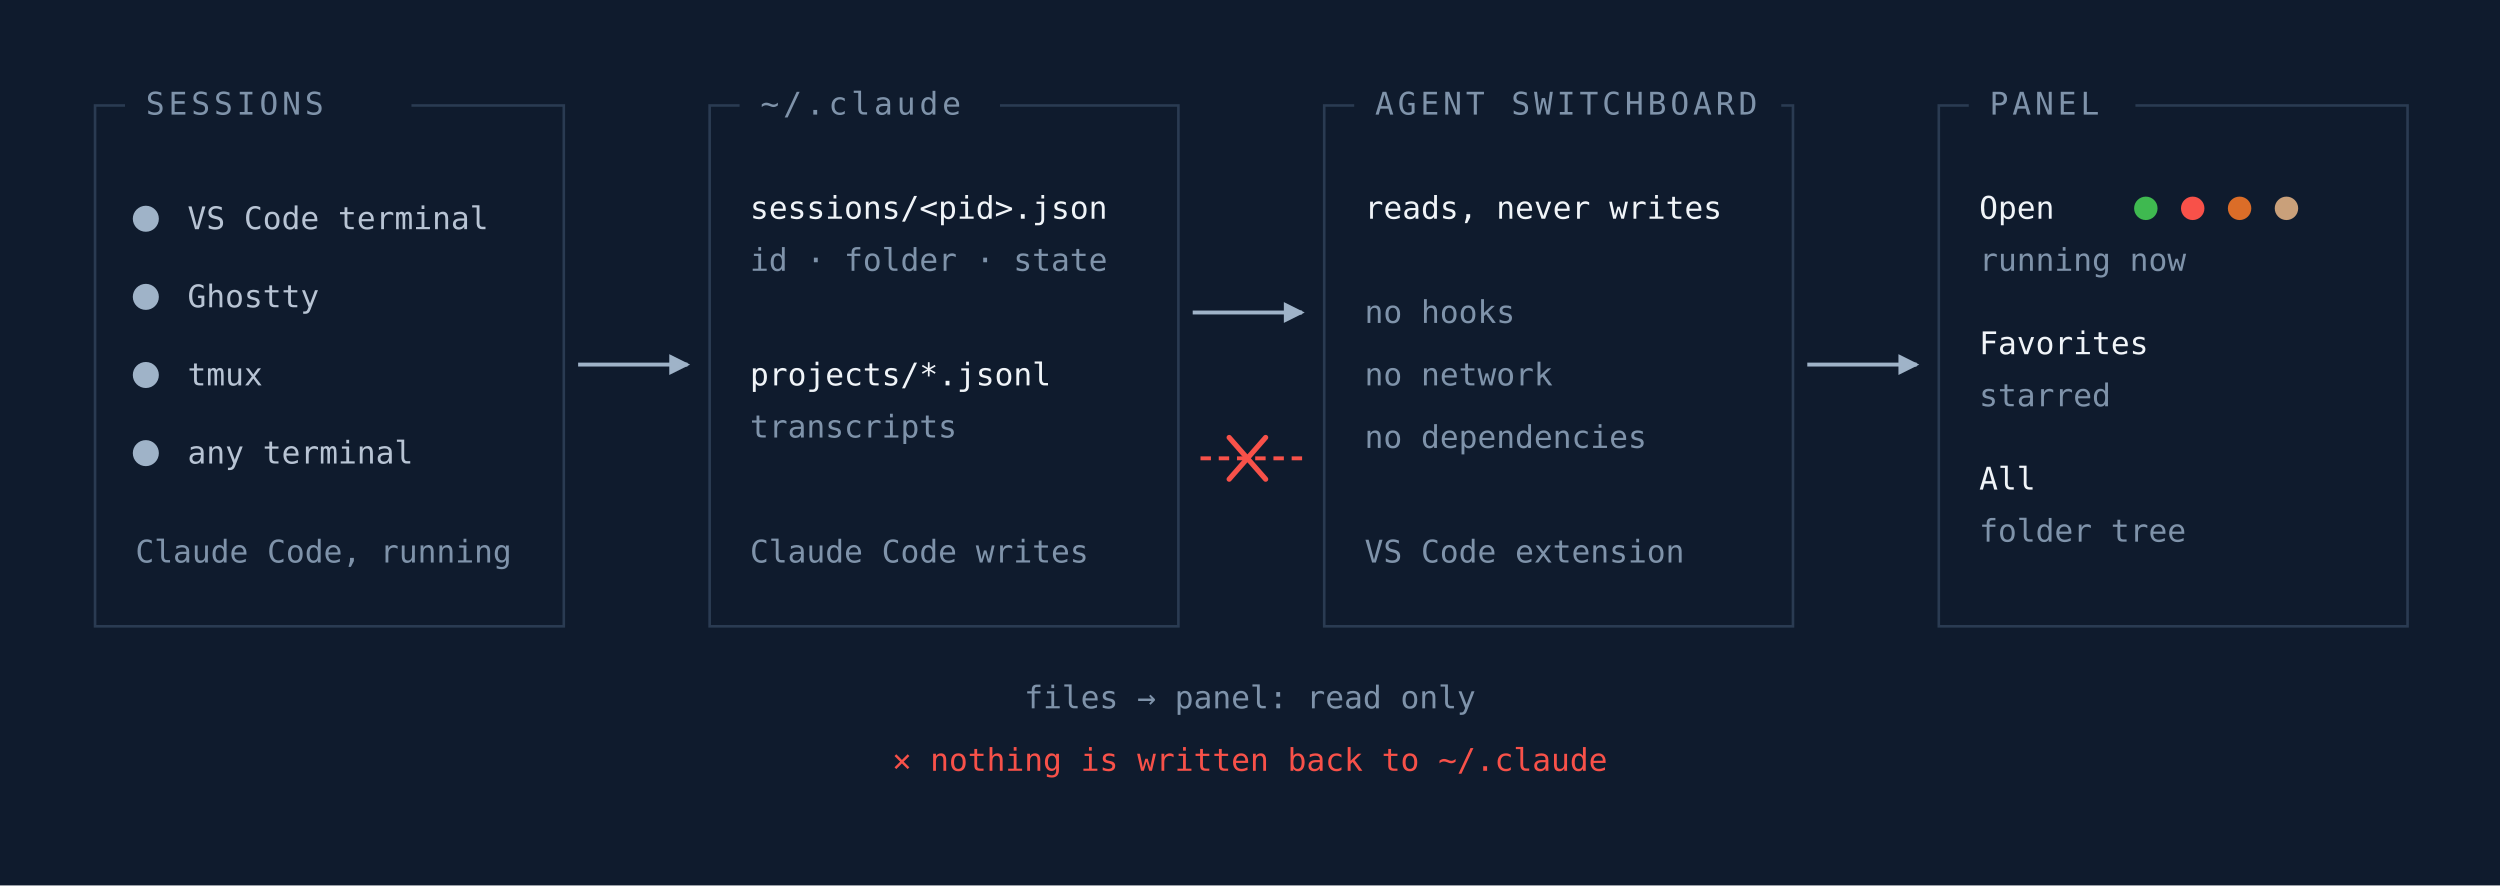
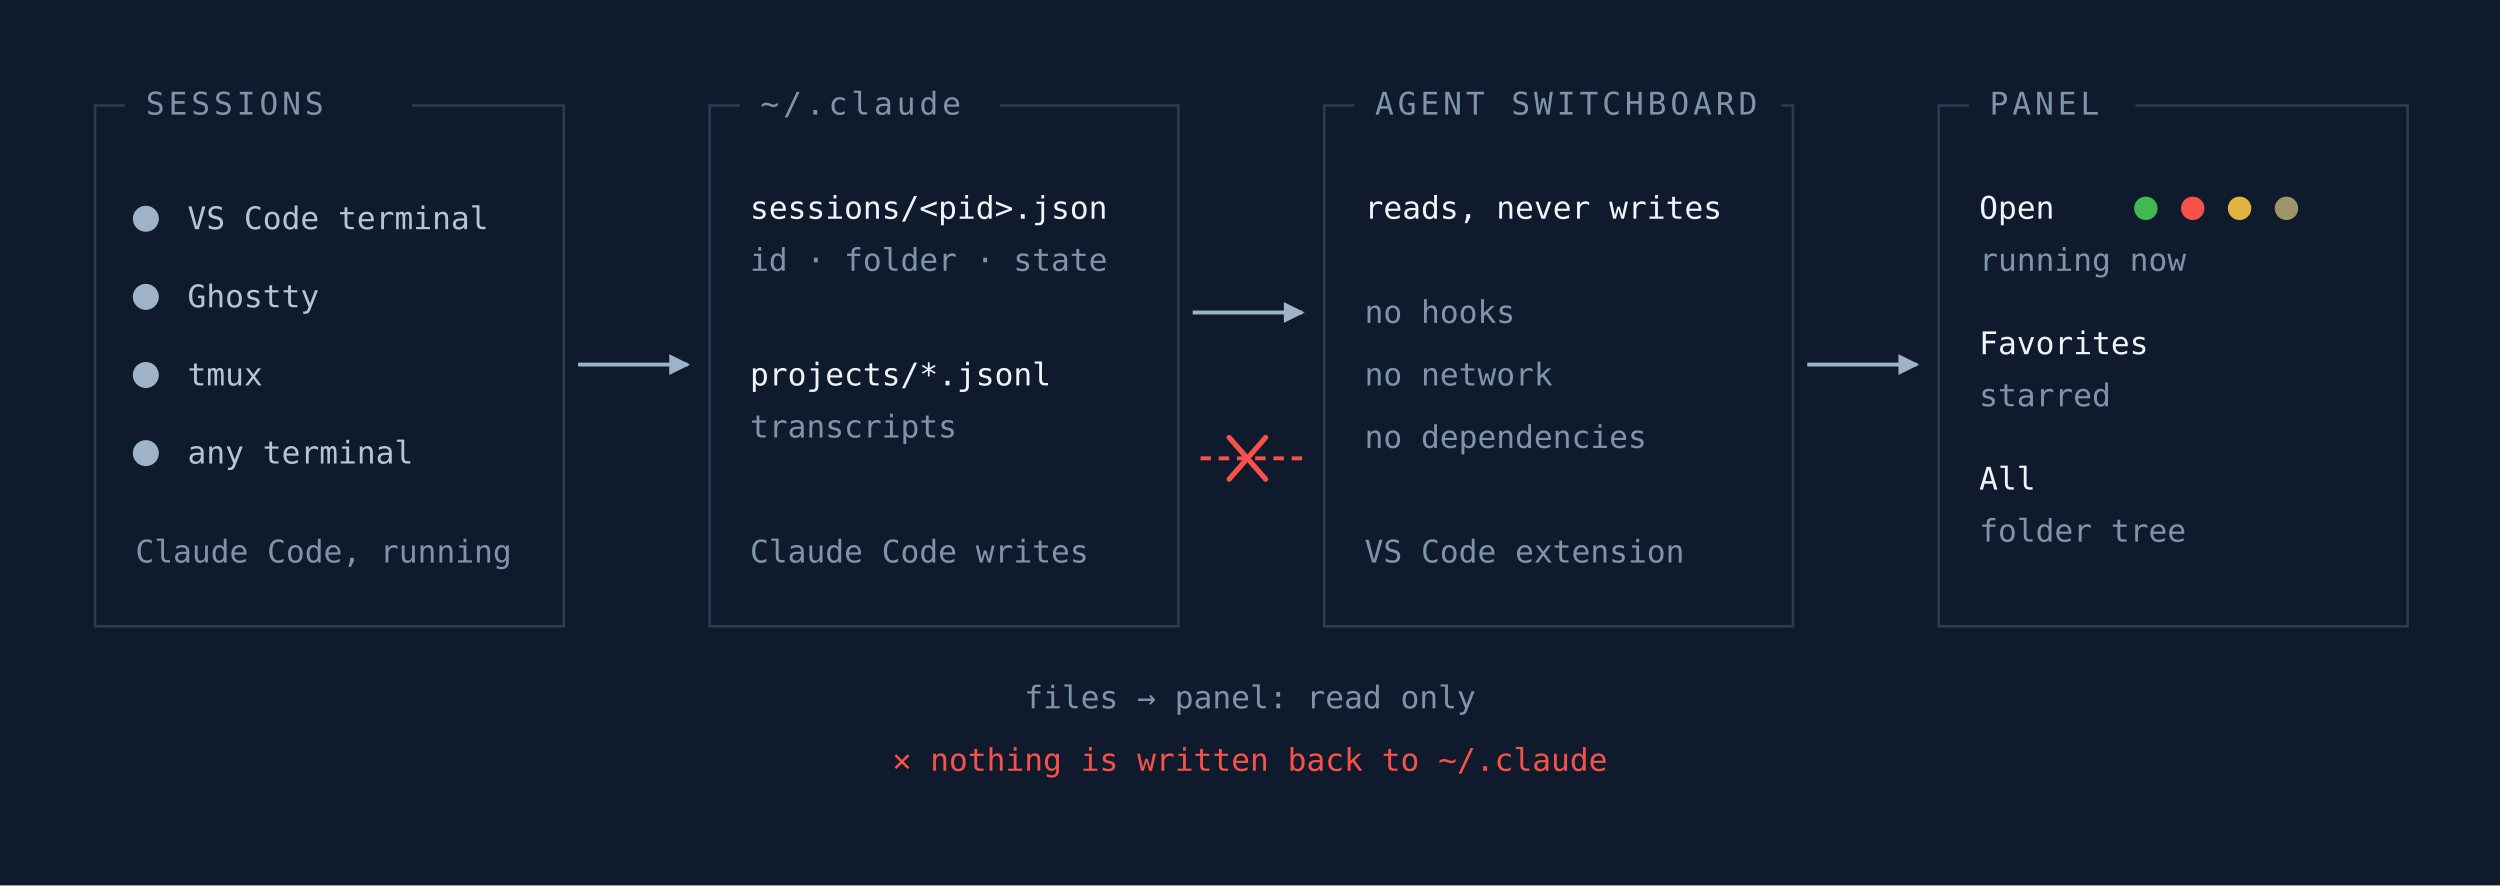
<svg xmlns="http://www.w3.org/2000/svg" viewBox="0 0 960 340" width="960" height="340" role="img" aria-labelledby="t d">
  <defs>
    <marker id="arr" viewBox="0 0 8 8" refX="7" refY="4" markerWidth="8" markerHeight="8" markerUnits="userSpaceOnUse" orient="auto">
      <path d="M0 0 L8 4 L0 8 z" fill="#9fb3c8" />
    </marker>
    <style>
      text { font-family: ui-monospace, SFMono-Regular, "SF Mono", Menlo, Consolas, monospace; font-size: 13px; fill: #b8c4d4; }
      .lbl { font-size: 12px; fill: #7f93aa; letter-spacing: 1.5px; }
      .dim { fill: #7f93aa; }
      .hi { fill: #f0f4f8; }
      .no { fill: #f85149; }
      .sm { font-size: 12px; }
      .box { fill: none; stroke: #2a3b52; stroke-width: 1; }
      .wire { stroke: #9fb3c8; stroke-width: 1.5; fill: none; }
    </style>
  </defs>
  <rect width="960" height="340" fill="#0f1b2d" />
  <g id="sessions">
    <rect class="box" x="36.5" y="40.5" width="180" height="200" />
    <rect x="48" y="32" width="110" height="16" fill="#0f1b2d" />
    <text class="lbl" x="56" y="44">SESSIONS</text>
    <circle cx="56" cy="84" r="5" fill="#9fb3c8" />
    <text class="sm" x="72" y="88">VS Code terminal</text>
    <circle cx="56" cy="114" r="5" fill="#9fb3c8" />
    <text class="sm" x="72" y="118">Ghostty</text>
    <circle cx="56" cy="144" r="5" fill="#9fb3c8" />
    <text class="sm" x="72" y="148">tmux</text>
    <circle cx="56" cy="174" r="5" fill="#9fb3c8" />
    <text class="sm" x="72" y="178">any terminal</text>
    <text class="dim sm" x="52" y="216">Claude Code, running</text>
  </g>
  <g id="files">
    <rect class="box" x="272.5" y="40.5" width="180" height="200" />
    <rect x="284" y="32" width="100" height="16" fill="#0f1b2d" />
    <text class="lbl" x="292" y="44">~/.claude</text>
    <text class="hi sm" x="288" y="84">sessions/&lt;pid&gt;.json</text>
    <text class="dim sm" x="288" y="104">id · folder · state</text>
    <text class="hi sm" x="288" y="148">projects/*.jsonl</text>
    <text class="dim sm" x="288" y="168">transcripts</text>
    <text class="dim sm" x="288" y="216">Claude Code writes</text>
  </g>
  <g id="switchboard">
    <rect class="box" x="508.5" y="40.5" width="180" height="200" />
    <rect x="520" y="32" width="164" height="16" fill="#0f1b2d" />
    <text class="lbl" x="528" y="44">AGENT SWITCHBOARD</text>
    <text class="hi sm" x="524" y="84">reads, never writes</text>
    <text class="dim sm" x="524" y="124">no hooks</text>
    <text class="dim sm" x="524" y="148">no network</text>
    <text class="dim sm" x="524" y="172">no dependencies</text>
    <text class="dim sm" x="524" y="216">VS Code extension</text>
  </g>
  <g id="panel">
    <rect class="box" x="744.5" y="40.5" width="180" height="200" />
    <rect x="756" y="32" width="64" height="16" fill="#0f1b2d" />
    <text class="lbl" x="764" y="44">PANEL</text>
    <text class="hi sm" x="760" y="84">Open</text>
    <circle cx="824" cy="80" r="4.5" fill="#3fb950" />
    <circle cx="842" cy="80" r="4.5" fill="#f85149" />
-     <circle cx="860" cy="80" r="4.5" fill="#db6d28" />
-     <circle cx="878" cy="80" r="4.5" fill="#c9a07a" />
+     <circle cx="860" cy="80" r="4.5" fill="#e3b341" />
+     <circle cx="878" cy="80" r="4.5" fill="#9d9468" />
    <text class="dim sm" x="760" y="104">running now</text>
    <text class="hi sm" x="760" y="136">Favorites</text>
    <text class="dim sm" x="760" y="156">starred</text>
    <text class="hi sm" x="760" y="188">All</text>
    <text class="dim sm" x="760" y="208">folder tree</text>
  </g>
  <path class="wire" d="M222 140 H264" marker-end="url(#arr)" />
  <path class="wire" d="M694 140 H736" marker-end="url(#arr)" />
  <path class="wire" d="M458 120 H500" marker-end="url(#arr)" />
  <path d="M500 176 H458" fill="none" stroke="#f85149" stroke-width="1.5" stroke-dasharray="4 3" />
  <path d="M472 168 L486 184 M486 168 L472 184" stroke="#f85149" stroke-width="2" stroke-linecap="round" />
  <text class="sm dim" x="480" y="272" text-anchor="middle">files → panel: read only</text>
  <text class="sm no" x="480" y="296" text-anchor="middle">✕ nothing is written back to ~/.claude</text>
</svg>
